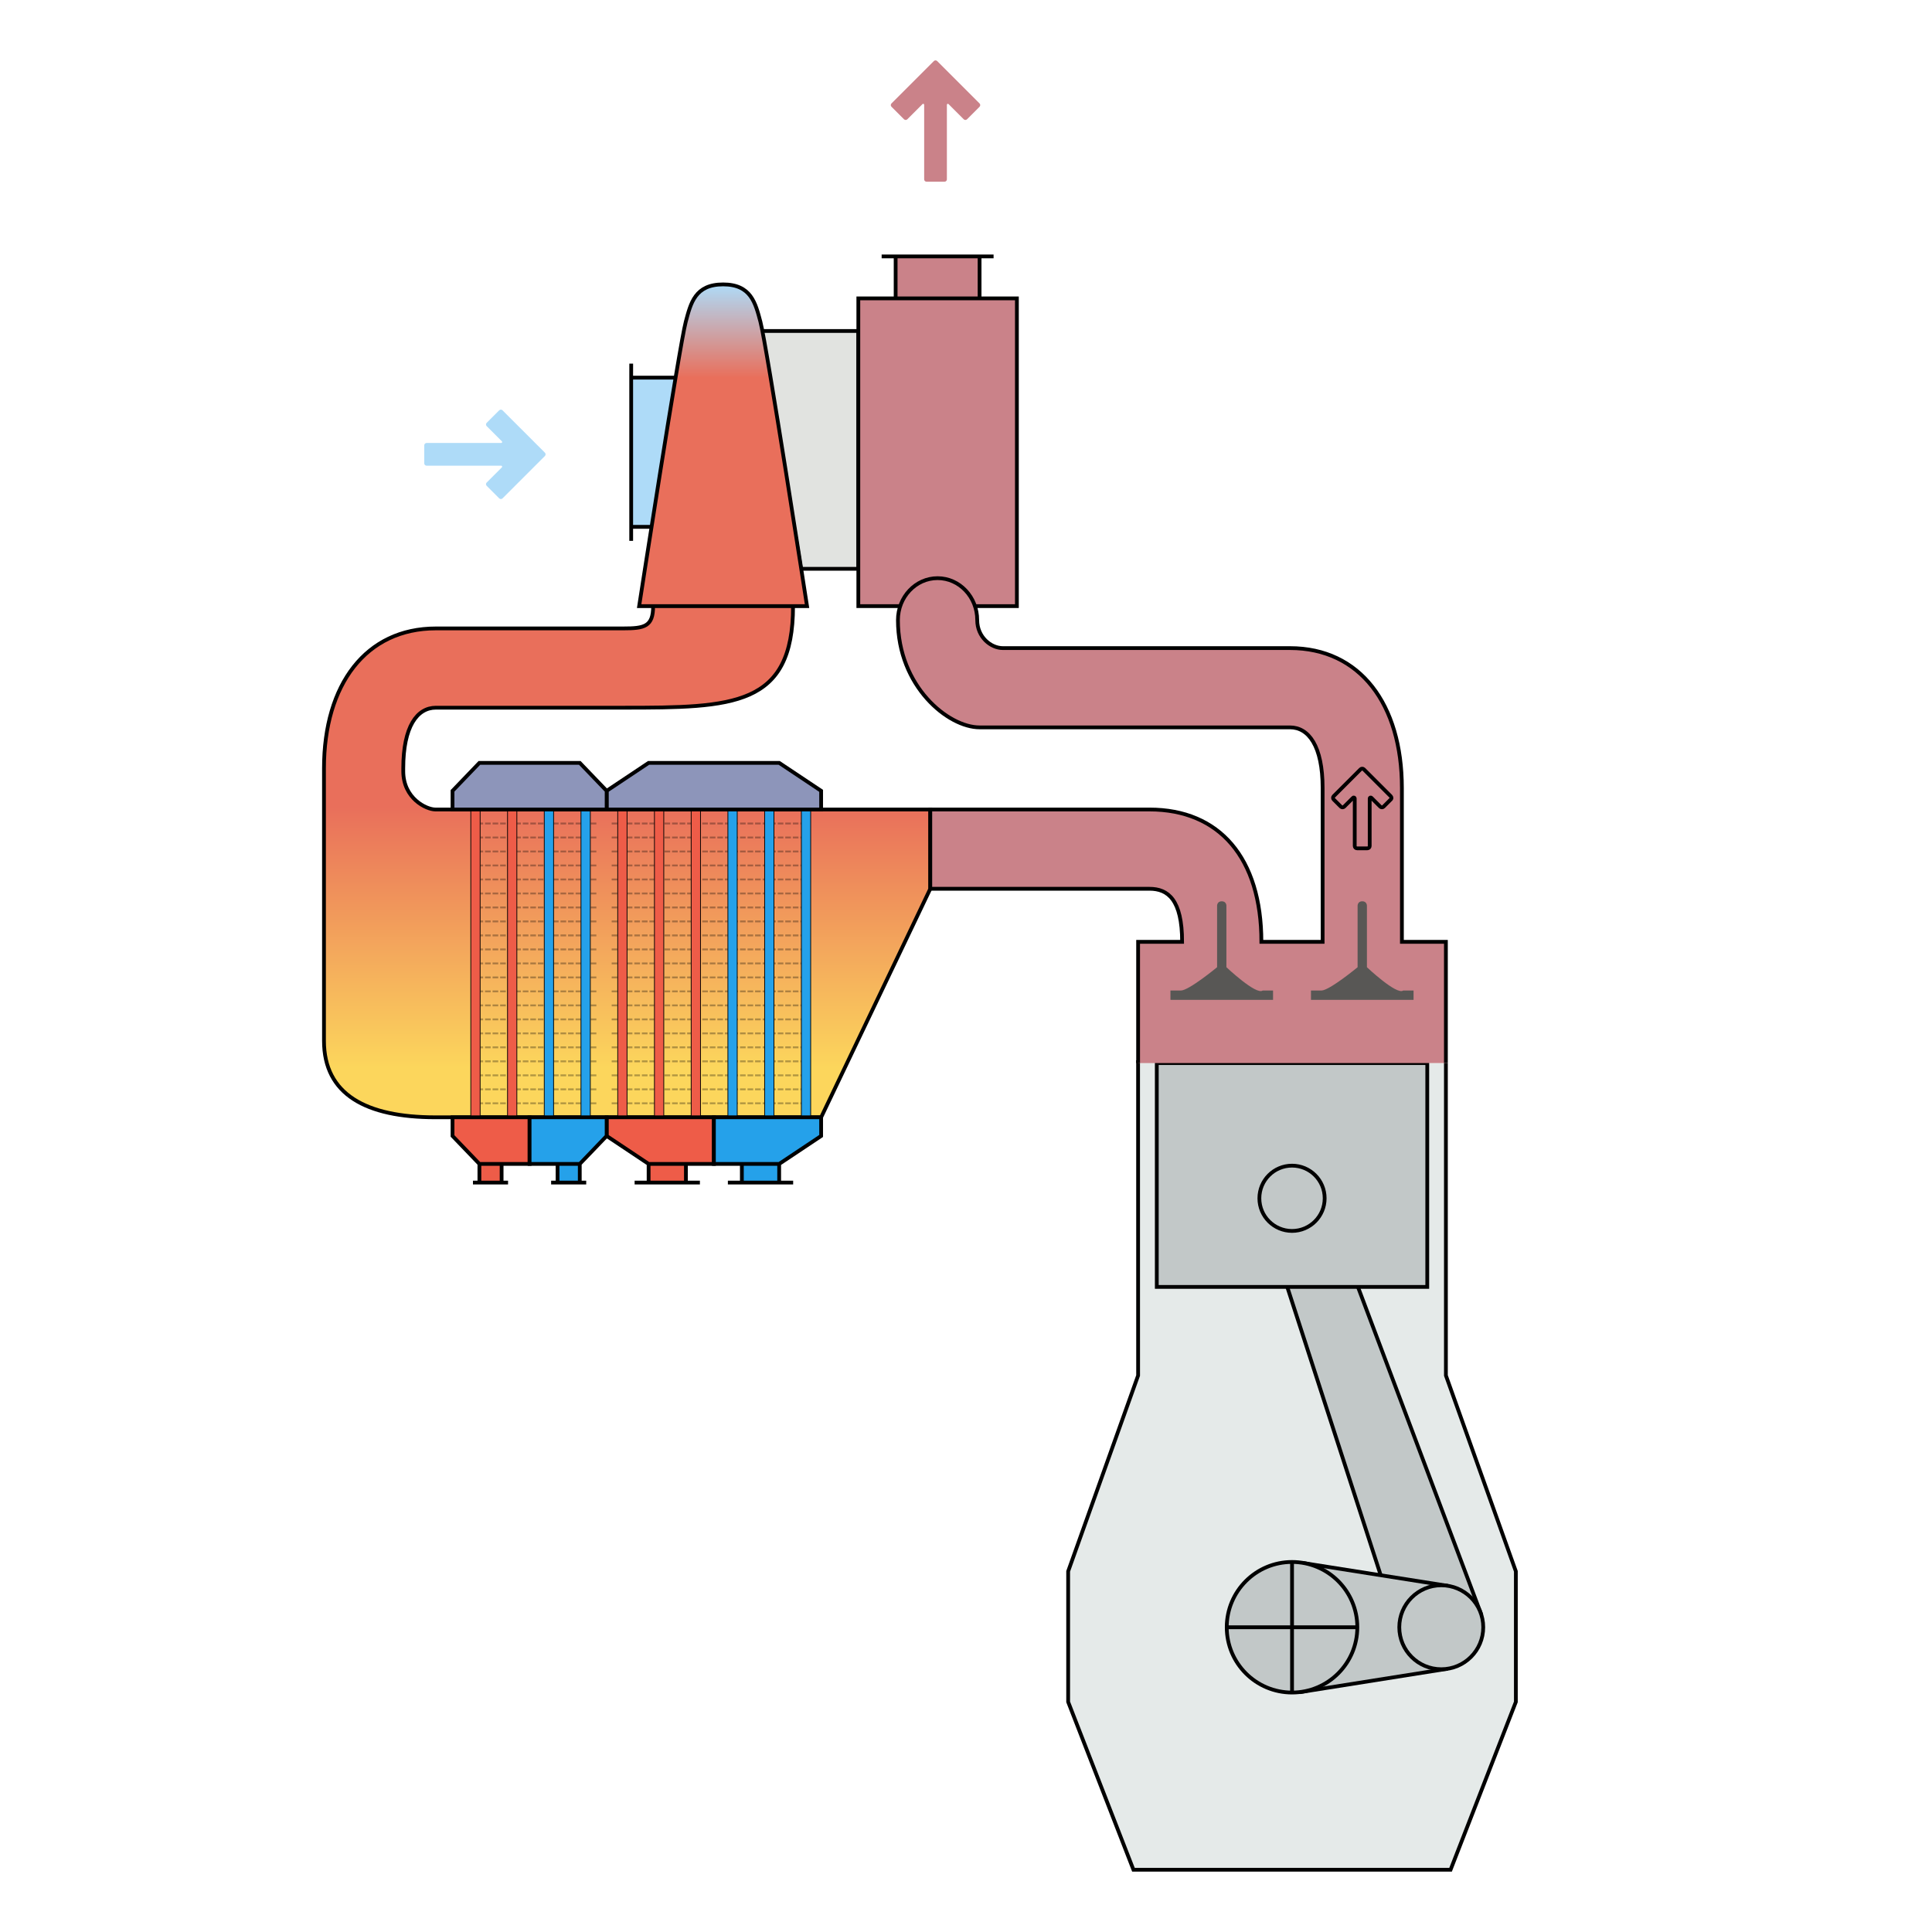
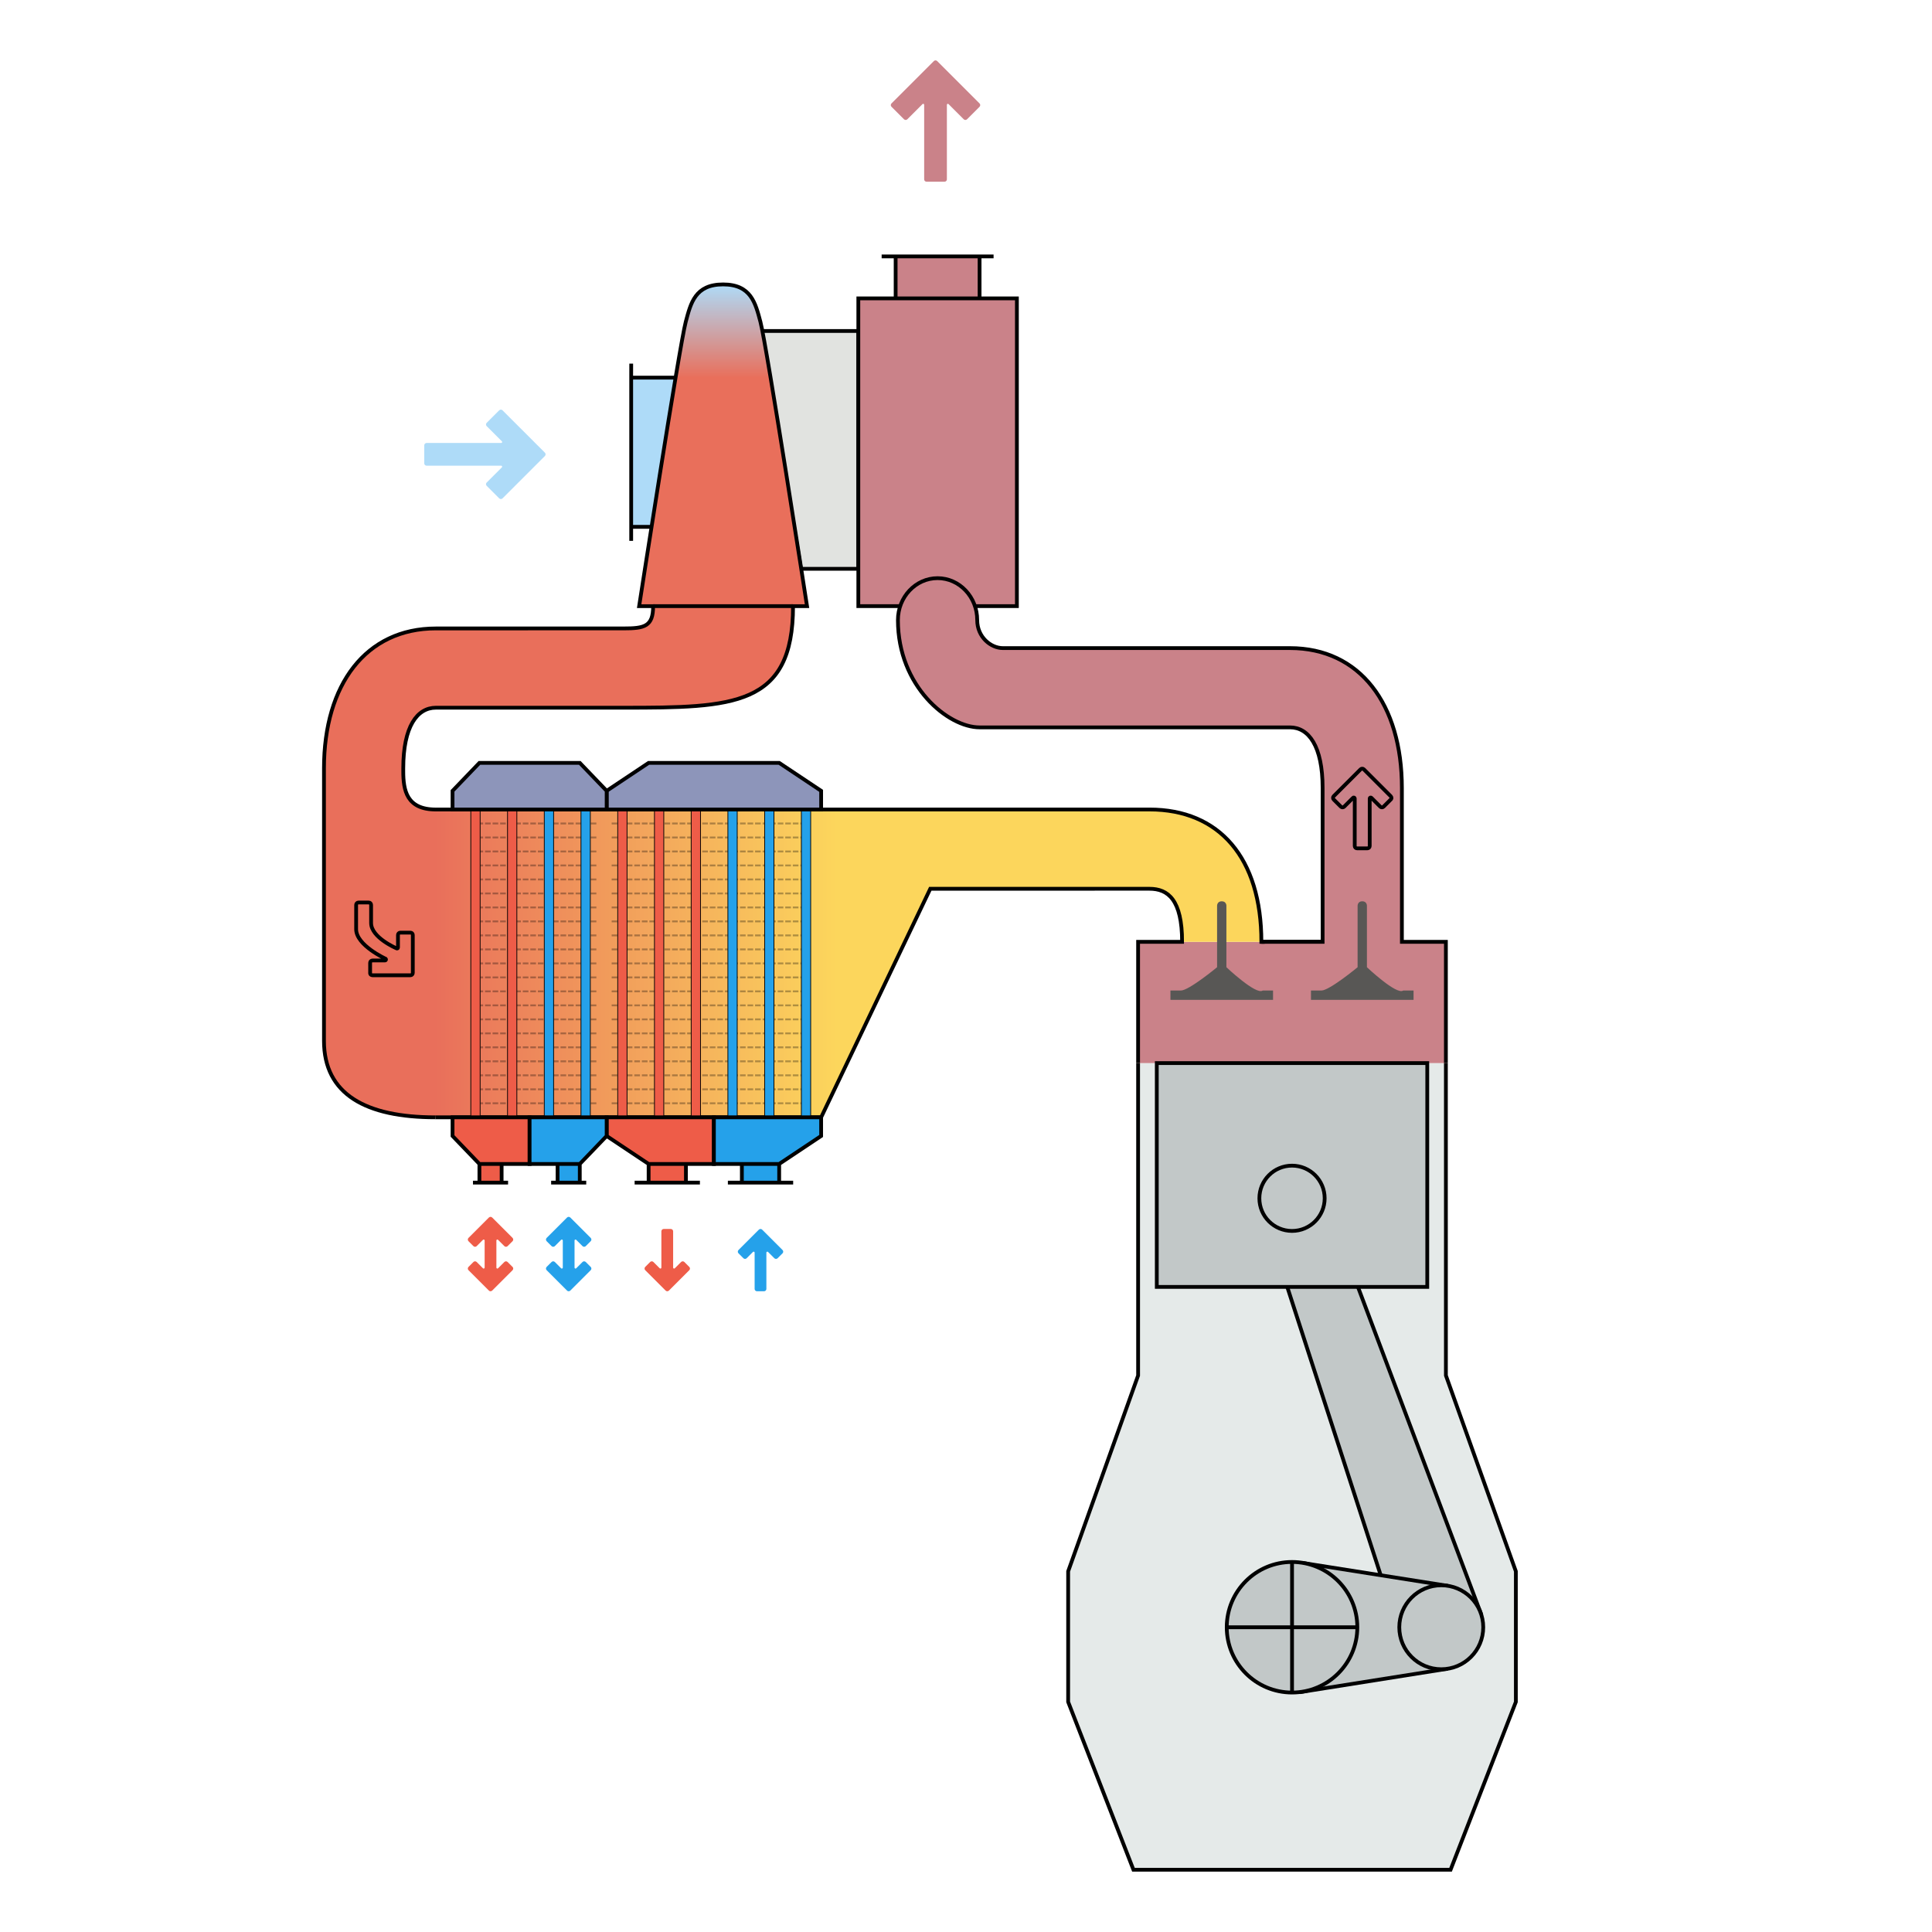
- <svg xmlns="http://www.w3.org/2000/svg" viewBox="0 0 512 512" version="1.1" id="svg149">
-   <defs id="defs153">
-     <linearGradient id="linearGradient1138" x1="200" x2="200" y1="335" y2="110" gradientTransform="matrix(1.2359,0,0,1.2357,-489.3689,-69.25817)" gradientUnits="userSpaceOnUse">
-       <stop stop-color="#e96f5b" offset="0" id="stop1134" />
-       <stop stop-color="#aedbf8" offset="1" id="stop1136" />
+ <svg xmlns="http://www.w3.org/2000/svg" xmlns:xlink="http://www.w3.org/1999/xlink" version="1.1" viewBox="0 0 512 512" id="svg183">
+   <defs id="defs7">
+     <linearGradient id="linearGradient1016">
+       <stop style="stop-color:#e96f5b;stop-opacity:1" offset="0" id="stop1012" />
+       <stop style="stop-color:#fcd65c;stop-opacity:1" offset="1" id="stop1014" />
    </linearGradient>
-     <linearGradient id="a-2" x1="200" x2="200" y1="335" y2="110" gradientTransform="matrix(1.2359,0,0,1.2357,-489.3689,-69.25817)" gradientUnits="userSpaceOnUse">
-       <stop stop-color="#25a1ea" offset="0" id="stop2-7" />
-       <stop stop-color="#25a1ea" offset=".027" id="stop4-9" />
-       <stop stop-color="#fcd65c" offset=".062" id="stop6-8" />
-       <stop stop-color="#fcd65c" offset=".253" id="stop8-6" />
-       <stop stop-color="#e96f5b" offset=".502" id="stop10-3" />
-       <stop stop-color="#e96f5b" offset=".911" id="stop12-2" />
-       <stop stop-color="#aedbf8" offset="1" id="stop14-8" />
+     <linearGradient id="a-9" x1="200" x2="200" y1="335" y2="110" gradientTransform="matrix(1.2359 0 0 1.2357 -59.262 -60.559)" gradientUnits="userSpaceOnUse">
+       <stop stop-color="#e96f5b" offset=".911" id="stop2" />
+       <stop stop-color="#aedbf8" offset="1" id="stop4" />
    </linearGradient>
-     <linearGradient id="a-9" x1="200" x2="200" y1="335" y2="110" gradientTransform="matrix(1.2359,0,0,1.2357,-59.262,-60.559)" gradientUnits="userSpaceOnUse">
-       <stop stop-color="#25a1ea" offset="0" id="stop2-1" />
-       <stop stop-color="#25a1ea" offset=".027" id="stop4-8" />
-       <stop stop-color="#fcd65c" offset=".062" id="stop6-89" />
-       <stop stop-color="#fcd65c" offset=".253" id="stop8-2" />
-       <stop stop-color="#e96f5b" offset=".502" id="stop10-5" />
-       <stop stop-color="#e96f5b" offset=".911" id="stop12-0" />
-       <stop stop-color="#aedbf8" offset="1" id="stop14-3" />
-     </linearGradient>
+     <linearGradient xlink:href="#a-9" id="linearGradient1036" gradientUnits="userSpaceOnUse" gradientTransform="matrix(1.2359,0,0,1.2357,-59.262,-60.559)" x1="200" y1="335" x2="200" y2="110" />
+     <linearGradient xlink:href="#a-9" id="linearGradient1038" gradientUnits="userSpaceOnUse" gradientTransform="matrix(1.2359,0,0,1.2357,-59.262,-60.559)" x1="200" y1="335" x2="200" y2="110" />
+     <linearGradient xlink:href="#linearGradient1016" id="linearGradient1047" gradientUnits="userSpaceOnUse" gradientTransform="translate(-6e-6,-5.5e-4)" x1="115.395" y1="251.962" x2="221.658" y2="251.962" />
  </defs>
-   <linearGradient id="a" x1="200" x2="200" y1="335" y2="110" gradientTransform="matrix(1.2359,0,0,1.2357,-173.8438,-62.96724)" gradientUnits="userSpaceOnUse">
-     <stop stop-color="#25a1ea" offset="0" id="stop2" />
-     <stop stop-color="#25a1ea" offset=".027" id="stop4" />
-     <stop stop-color="#fcd65c" offset=".062" id="stop6" />
-     <stop stop-color="#fcd65c" offset=".253" id="stop8" />
-     <stop stop-color="#e96f5b" offset=".502" id="stop10" />
-     <stop stop-color="#e96f5b" offset=".911" id="stop12" />
-     <stop stop-color="#aedbf8" offset="1" id="stop14" />
-   </linearGradient>
-   <path fill="#aedbf8" stroke="#000000" d="m 173.08,139.62 h -5.809 v -39.542 h 12.235 z m -5.809,0 v 3.707 m 0,-43.249 0.007,-3.707" id="path17-1" />
-   <path fill="#e1e3e0" d="M 227.46,150.74 H 212.259 L 201.878,87.72 h 25.583 z" id="path27-9" style="stroke:#000000" />
-   <path fill="#ca8289" d="m 259.6,67.952 h 3.708 m -25.954,0 H 233.646 M 258.364,160.628 h 11.123 V 79.073 H 259.6 v -11.121 h -22.246 v 11.121 h -9.887 V 160.628 h 11.123 m -1.236,-81.555 h 22.246" id="path23-6" style="stroke:#000000" />
-   <path fill="#e5eae9" d="m 383.18,281.73 v 82.791 l 18.538,51.899 v 34.599 l -17.302,44.485 h -84.04 L 283.074,451.019 V 416.42 l 18.538,-51.899 -0.007,-83.539" id="path21" style="stroke:#000000" />
-   <path d="m 334.19,319.62 15.475,-5.682 42.702,113.43 -20.963,7.056 z" id="path33" style="fill:#c2c8c8;stroke:#000000" />
-   <path d="m 345,448.36 38.276,-6.069 0.047,-22.086 -37.563,-5.929 z" id="path35" style="fill:#c2c8c8;stroke:#000000" />
-   <path d="m 306.56,281.73 v 59.313 h 71.681 V 281.73 Z" id="path37" style="fill:#c2c8c8;stroke:#000000" />
-   <circle cx="381.95" cy="431.24" r="11.123" id="circle39" style="fill:#c2c8c8;stroke:#000000" />
-   <circle cx="342.4" cy="317.56" r="8.651" id="circle41" style="fill:#c2c8c8;stroke:#000000" />
-   <path fill="#c2c8c8" stroke="#000" d="m325.1 431.24h34.605m-17.302-17.3v34.599m17.302-17.3a17.302 17.3 0 0 1-17.302 17.3 17.302 17.3 0 0 1-17.302-17.3 17.302 17.3 0 0 1 17.302-17.3 17.302 17.3 0 0 1 17.302 17.3z" id="path77" />
-   <path fill="url(#a)" d="m 173.089,160.63 h 37.076 m -103.298,42.979 c 0,-11.121 3.708,-16.064 8.651,-16.064 h 13.443 36.271 c 29.137,0 44.933,-0.301 44.933,-26.912 h 3.708 c 0,0 -10.703,-69.198 -12.359,-75.377 -1.322,-4.943 -2.472,-9.886 -9.887,-9.886 -7.415,0 -8.565,4.943 -9.887,9.886 -1.656,6.178 -12.359,75.377 -12.359,75.377 h 3.708 c 0,5.407 -2.315,5.903 -7.856,5.903 l -35.627,0.002 h -14.086 c -18.538,0 -29.661,14.828 -29.661,37.071 v 72.222 c 0,14.17 11.095,20.264 29.525,20.264 l 102.226,0 28.925,-60.562 v -21.007 H 227.495 115.383 c -2.391,0 -8.516,-2.914 -8.516,-10.144 z" id="path29-4" style="fill:url(#a-9);stroke:#000000" />
-   <path d="m 162.102,255.315 h 50.267" id="path1581" style="opacity:0.3;fill:none;stroke:#000000;stroke-width:0.5;stroke-dasharray:1.5, 0.5" />
-   <path d="m 162.102,251.605 h 50.267" id="path1577" style="opacity:0.3;fill:none;stroke:#000000;stroke-width:0.5;stroke-dasharray:1.5, 0.5" />
-   <path d="m 162.102,247.895 h 50.267" id="path1573" style="opacity:0.3;fill:none;stroke:#000000;stroke-width:0.5;stroke-dasharray:1.5, 0.5" />
-   <path d="m 162.102,244.185 h 50.267" id="path1569" style="opacity:0.3;fill:none;stroke:#000000;stroke-width:0.5;stroke-dasharray:1.5, 0.5" />
-   <path d="m 162.102,240.485 h 50.267" id="path1565" style="opacity:0.3;fill:none;stroke:#000000;stroke-width:0.5;stroke-dasharray:1.5, 0.5" />
-   <path d="m 162.102,236.775 h 50.267" id="path1561" style="opacity:0.3;fill:none;stroke:#000000;stroke-width:0.5;stroke-dasharray:1.5, 0.5" />
-   <path d="m 162.102,233.065 h 50.267" id="path1557" style="opacity:0.3;fill:none;stroke:#000000;stroke-width:0.5;stroke-dasharray:1.5, 0.5" />
-   <path d="m 162.102,229.355 h 50.267" id="path1553" style="opacity:0.3;fill:none;stroke:#000000;stroke-width:0.5;stroke-dasharray:1.5, 0.5" />
-   <path d="m 162.102,259.025 h 50.267" id="path1585" style="opacity:0.3;fill:none;stroke:#000000;stroke-width:0.5;stroke-dasharray:1.5, 0.5" />
-   <path d="m 162.102,262.725 h 50.267" id="path1589" style="opacity:0.3;fill:none;stroke:#000000;stroke-width:0.5;stroke-dasharray:1.5, 0.5" />
-   <path d="m 162.102,266.435 h 50.267" id="path1593" style="opacity:0.3;fill:none;stroke:#000000;stroke-width:0.5;stroke-dasharray:1.5, 0.5" />
-   <path d="m 162.102,270.145 h 50.267" id="path1597" style="opacity:0.3;fill:none;stroke:#000000;stroke-width:0.5;stroke-dasharray:1.5, 0.5" />
-   <path d="m 162.102,273.855 h 50.267" id="path1601" style="opacity:0.3;fill:none;stroke:#000000;stroke-width:0.5;stroke-dasharray:1.5, 0.5" />
-   <path d="m 162.102,277.555 h 50.267" id="path1605" style="opacity:0.3;fill:none;stroke:#000000;stroke-width:0.5;stroke-dasharray:1.5, 0.5" />
-   <path d="m 162.102,281.265 h 50.267" id="path1609" style="opacity:0.3;fill:none;stroke:#000000;stroke-width:0.5;stroke-dasharray:1.5, 0.5" />
-   <path d="m 162.102,284.975 h 50.267" id="path1613" style="opacity:0.3;fill:none;stroke:#000000;stroke-width:0.5;stroke-dasharray:1.5, 0.5" />
-   <path d="m 162.102,288.685 h 50.267" id="path1617" style="opacity:0.3;fill:none;stroke:#000000;stroke-width:0.5;stroke-dasharray:1.5, 0.5" />
-   <path d="m 162.102,292.385 h 50.267" id="path1621" style="opacity:0.3;fill:none;stroke:#000000;stroke-width:0.5;stroke-dasharray:1.5, 0.5" />
-   <path d="M 158.04,292.385 H 127.24" id="path1623" style="opacity:0.3;fill:none;stroke:#000000;stroke-width:0.5;stroke-dasharray:1.5, 0.5" />
-   <path d="M 158.04,288.685 H 127.24" id="path1619" style="opacity:0.3;fill:none;stroke:#000000;stroke-width:0.5;stroke-dasharray:1.5, 0.5" />
-   <path d="M 158.04,284.975 H 127.24" id="path1615" style="opacity:0.3;fill:none;stroke:#000000;stroke-width:0.5;stroke-dasharray:1.5, 0.5" />
-   <path d="M 158.04,281.265 H 127.24" id="path1611" style="opacity:0.3;fill:none;stroke:#000000;stroke-width:0.5;stroke-dasharray:1.5, 0.5" />
-   <path d="M 158.04,277.555 H 127.24" id="path1607" style="opacity:0.3;fill:none;stroke:#000000;stroke-width:0.5;stroke-dasharray:1.5, 0.5" />
-   <path d="M 158.04,273.855 H 127.24" id="path1603" style="opacity:0.3;fill:none;stroke:#000000;stroke-width:0.5;stroke-dasharray:1.5, 0.5" />
-   <path d="M 158.04,270.145 H 127.24" id="path1599" style="opacity:0.3;fill:none;stroke:#000000;stroke-width:0.5;stroke-dasharray:1.5, 0.5" />
-   <path d="M 158.04,266.435 H 127.24" id="path1595" style="opacity:0.3;fill:none;stroke:#000000;stroke-width:0.5;stroke-dasharray:1.5, 0.5" />
-   <path d="M 158.04,262.725 H 127.24" id="path1591" style="opacity:0.3;fill:none;stroke:#000000;stroke-width:0.5;stroke-dasharray:1.5, 0.5" />
-   <path d="M 158.04,259.025 H 127.24" id="path1587" style="opacity:0.3;fill:none;stroke:#000000;stroke-width:0.5;stroke-dasharray:1.5, 0.5" />
-   <path d="M 158.04,255.315 H 127.24" id="path1583" style="opacity:0.3;fill:none;stroke:#000000;stroke-width:0.5;stroke-dasharray:1.5, 0.5" />
-   <path d="M 158.04,251.605 H 127.24" id="path1579" style="opacity:0.3;fill:none;stroke:#000000;stroke-width:0.5;stroke-dasharray:1.5, 0.5" />
-   <path d="M 158.04,247.895 H 127.24" id="path1575" style="opacity:0.3;fill:none;stroke:#000000;stroke-width:0.5;stroke-dasharray:1.5, 0.5" />
-   <path d="M 158.04,244.185 H 127.24" id="path1571" style="opacity:0.3;fill:none;stroke:#000000;stroke-width:0.5;stroke-dasharray:1.5, 0.5" />
-   <path d="M 158.04,240.485 H 127.24" id="path1567" style="opacity:0.3;fill:none;stroke:#000000;stroke-width:0.5;stroke-dasharray:1.5, 0.5" />
-   <path d="M 158.04,236.775 H 127.24" id="path1563" style="opacity:0.3;fill:none;stroke:#000000;stroke-width:0.5;stroke-dasharray:1.5, 0.5" />
-   <path d="M 158.04,233.065 H 127.24" id="path1559" style="opacity:0.3;fill:none;stroke:#000000;stroke-width:0.5;stroke-dasharray:1.5, 0.5" />
-   <path d="M 158.04,229.355 H 127.24" id="path1555" style="opacity:0.3;fill:none;stroke:#000000;stroke-width:0.5;stroke-dasharray:1.5, 0.5" />
-   <path d="m 162.102,225.655 h 50.267" id="path1551" style="opacity:0.3;fill:none;stroke:#000000;stroke-width:0.5;stroke-dasharray:1.5, 0.5" />
-   <path d="M 158.04,225.655 H 127.24" id="path1549" style="opacity:0.3;fill:none;stroke:#000000;stroke-width:0.5;stroke-dasharray:1.5, 0.5" />
-   <path d="m 162.102,221.945 h 50.267" id="path1545" style="opacity:0.3;fill:none;stroke:#000000;stroke-width:0.5;stroke-dasharray:1.5, 0.5" />
-   <path d="M 158.04,221.945 H 127.24" id="path1547" style="opacity:0.3;fill:none;stroke:#000000;stroke-width:0.5;stroke-dasharray:1.5, 0.5" />
-   <path d="m 162.102,218.235 h 50.267" id="path119" style="opacity:0.3;fill:none;stroke:#000000;stroke-width:0.5;stroke-dasharray:1.5, 0.5" />
-   <path d="M 158.04,218.235 H 127.24" id="path1455" style="opacity:0.3;fill:none;stroke:#000000;stroke-width:0.5;stroke-dasharray:1.5, 0.5" />
-   <path fill="#aedbf8" d="m 132.3,108.73 -3.325,3.324 a 0.618,0.618 0 0 0 0,0.874 l 4.029,4.028 a 0.256,0.256 0 0 1 -0.18,0.437 h -19.774 a 0.618,0.618 0 0 0 -0.618,0.618 v 4.782 a 0.618,0.618 0 0 0 0.618,0.618 h 19.774 a 0.256,0.256 0 0 1 0.18,0.437 l -4.029,4.028 a 0.618,0.618 0 0 0 0,0.874 l 3.325,3.324 a 0.618,0.618 0 0 0 0.874,0 l 11.234,-11.232 a 0.618,0.618 0 0 0 0,-0.874 l -11.234,-11.232 a 0.618,0.618 0 0 0 -0.874,0 z" id="path51-0" />
-   <path fill="#ca8289" d="m 259.6,28.287 -3.325,3.324 a 0.618,0.618 0 0 1 -0.874,0 l -4.029,-4.028 a 0.256,0.256 0 0 0 -0.438,0.18 v 19.771 a 0.618,0.618 0 0 1 -0.618,0.618 h -4.783 a 0.618,0.618 0 0 1 -0.618,-0.618 v -19.771 a 0.256,0.256 0 0 0 -0.438,-0.18 l -4.029,4.028 a 0.618,0.618 0 0 1 -0.874,3e-6 l -3.325,-3.324 a 0.618,0.618 0 0 1 0,-0.874 l 11.234,-11.232 a 0.618,0.618 0 0 1 0.874,0 l 11.234,11.232 a 0.618,0.618 0 0 1 0,0.874 z" id="path53-3" />
-   <path fill="#ca8289" d="m 301.612,281.73 v -32.133 l 11.66,-1e-4 c 0,-11.121 -3.708,-14.064 -8.651,-14.064 h -58.087 v -21.007 h 58.086 c 18.538,0 29.661,12.828 29.661,35.071 H 350.509 V 208.824 c 0,-11.121 -3.708,-16.064 -8.651,-16.064 h -82.266 c -8.33,0 -21.628,-10.862 -21.628,-28.421 0,-6.141 4.709,-11.121 10.505,-11.121 5.796,0 10.505,4.98 10.505,11.121 0,4.473 3.584,7.414 6.797,7.414 h 76.086 c 18.538,0 29.661,14.828 29.661,37.071 v 40.773 h 11.661 v 32.133" id="path25-6" style="stroke:#000000;stroke-opacity:1" />
-   <path fill="#585755" d="m 362.249,240.007 v 16.315 c 0,0 7.862,7.441 9.603,6.178 h 2.756 v 2.471 h -27.189 v -2.471 h 2.756 c 2.138,0 9.603,-6.178 9.603,-6.178 v -16.315 c 0,0 -10e-6,-1.16 1.236,-1.16 1.236,0 1.236,1.16 1.236,1.16 z" id="path123" />
-   <path fill="#585755" d="m 325.012,240.007 v 16.315 c 0,0 7.862,7.441 9.603,6.178 h 2.756 v 2.471 h -27.189 v -2.471 h 2.756 c 2.138,0 9.603,-6.178 9.603,-6.178 v -16.315 c 0,0 -1e-5,-1.16 1.236,-1.16 1.236,0 1.236,1.16 1.236,1.16 z" id="path1224" />
-   <path d="m 366.658,213.776 c -0.241,0.241 -0.632,0.241 -0.874,0 l -2.361,-2.36 c -0.161,-0.162 -0.438,-0.048 -0.438,0.18 v 12.604 c 0,0.341 -0.277,0.618 -0.618,0.618 h -2.731 c -0.341,0 -0.618,-0.277 -0.618,-0.618 v -12.604 c 2.9e-4,-0.229 -0.277,-0.343 -0.438,-0.18 l -2.361,2.36 c -0.241,0.241 -0.632,0.241 -0.874,0 l -1.903,-1.903 c -0.241,-0.241 -0.241,-0.632 0,-0.874 l 7.119,-7.118 c 0.241,-0.241 0.632,-0.241 0.874,0 l 7.119,7.118 c 0.241,0.241 0.241,0.632 0.124,0.753 z" id="path59" style="fill:none;stroke:#000000" />
-   <path d="m 202.636,296.095 v -81.568 h 2.471 v 81.568 z" id="path125" style="fill:#25a1ea;stroke:#000000;stroke-width:0.2" />
-   <path d="m 212.369,296.095 v -81.568 h 2.471 v 81.568 z" id="path127" style="fill:#25a1ea;stroke:#000000;stroke-width:0.2" />
-   <path d="m 192.902,296.095 v -81.568 h 2.471 v 81.568 z" id="path129" style="fill:#25a1ea;stroke:#000000;stroke-width:0.2" />
-   <path d="m 183.169,296.095 v -81.568 h 2.471 v 81.568 z" id="path133" style="fill:#ee5c48;stroke:#000000;stroke-width:0.2" />
-   <path d="m 173.436,296.095 v -81.568 h 2.471 v 81.568 z" id="path135" style="fill:#ee5c48;stroke:#000000;stroke-width:0.2" />
-   <path d="m 163.702,296.095 v -81.568 h 2.471 v 81.568 z" id="path137" style="fill:#ee5c48;stroke:#000000;stroke-width:0.2" />
-   <path fill="#ee5c48" d="m 160.767,296.095 v 4.944 l 11.121,7.415 h 17.3 v -12.359 z m 21.007,17.302 h 3.707 m -13.593,0 h -3.707 m 13.593,-4.944 v 4.944 h -9.886 v -4.944" id="path143" style="stroke:#000000;stroke-opacity:1" />
-   <path d="m 153.969,296.095 v -81.568 h 2.471 v 81.568 z" id="path1384" style="fill:#25a1ea;fill-opacity:1;stroke:#000000;stroke-width:0.2" />
-   <path d="m 144.236,296.095 v -81.568 h 2.471 v 81.568 z" id="path1388" style="fill:#25a1ea;fill-opacity:1;stroke:#000000;stroke-width:0.2" />
-   <path d="m 134.502,296.095 v -81.568 h 2.471 v 81.568 z" id="path1390" style="fill:#ee5c48;fill-opacity:1;stroke:#000000;stroke-width:0.2" />
-   <path d="m 124.769,296.095 v -81.568 h 2.471 v 81.568 z" id="path1392" style="fill:#ee5c48;stroke:#000000;stroke-width:0.2" />
-   <path fill="#ee5c48" d="m 217.609,296.095 v 4.944 l -11.121,7.415 h -17.3 v -12.359 z m -21.007,17.302 h -3.707 m 13.593,0 h 3.707 m -13.593,-4.944 v 4.944 h 9.886 v -4.944" id="path1447" style="fill:#25a1ea;fill-opacity:1;stroke:#000000;stroke-opacity:1" />
-   <path fill="#ee5c48" d="m 119.925,296.095 v 4.944 l 7.121,7.415 h 13.3 v -12.359 z m 13.007,17.302 h 1.707 m -7.593,0 h -1.707 m 7.593,-4.944 v 4.944 h -5.886 v -4.944" id="path1449" style="stroke:#000000;stroke-opacity:1" />
-   <path fill="#ee5c48" d="m 160.767,296.095 v 4.944 l -7.121,7.415 h -13.3 v -12.359 z m -13.007,17.302 h -1.707 m 7.593,0 h 1.707 m -7.593,-4.944 v 4.944 h 5.886 v -4.944" id="path1453" style="fill:#25a1ea;fill-opacity:1;stroke:#000000;stroke-opacity:1" />
-   <path id="path1627" style="fill:#8d95ba;fill-opacity:1;stroke:#000000;stroke-opacity:1" d="m 171.888,202.167 -11.121,7.415 v 4.944 h 56.842 v -4.944 l -11.121,-7.415 z" />
-   <path id="path1631" style="fill:#8d95ba;fill-opacity:1;stroke:#000000;stroke-opacity:1" d="m 153.646,202.167 7.121,7.415 v 4.944 h -40.842 v -4.944 l 7.121,-7.415 z" />
+   <path d="m 301.61,281.73 0.002,82.791 -18.538,51.899 v 34.599 l 17.302,44.485 h 84.04 l 17.302,-44.485 V 416.42 L 383.18,364.521 383.177,281.73" fill="#e5eae9" id="path15" style="stroke:#000000" />
+   <rect style="fill:#ca8289;fill-opacity:1;fill-rule:evenodd;stroke:none;stroke-opacity:1;stop-color:#000000" id="rect1121" width="81.567" height="32.133" x="301.61" y="249.597" />
+   <path d="m 173.08,139.62 h -5.809 v -39.542 h 12.235 z m -5.809,0 v 3.707 m 0,-43.249 0.007,-3.707" fill="#aedbf8" id="path9" style="stroke:#000000" />
+   <path d="M 227.46,150.74 H 212.259 L 201.878,87.72 h 25.583 z" fill="#e1e3e0" id="path11" style="stroke:#000000" />
+   <path d="m 313.27,249.596 c 0,-11.121 -3.708,-14.064 -8.651,-14.064 l -58.085,0.003 -28.923,60.565 H 113.38 l 0.125,-81.569 191.113,-0.006 c 18.538,0 29.661,12.828 29.661,35.071" fill="#25ea4d" id="path1045" style="fill:url(#linearGradient1047);fill-opacity:1;stroke:none" />
+   <path d="m 115.505,214.53 c -7.735,0 -8.638,-5.071 -8.638,-10.144 v -0.773 c 0,-11.121 3.708,-16.064 8.651,-16.064 h 49.713 c 29.137,0 44.933,-0.301 44.933,-26.912 h 3.708 c 0,0 -10.703,-69.198 -12.359,-75.377 -1.322,-4.943 -2.472,-9.886 -9.887,-9.886 -7.415,0 -8.565,4.943 -9.887,9.886 -1.656,6.178 -12.359,75.377 -12.359,75.377 h 3.708 c 0,5.407 -2.315,5.903 -7.856,5.903 l -35.627,0.002 h -14.086 c -18.538,0 -29.661,14.828 -29.661,37.071 v 72.222 c 0,14.17 11.1,20.264 29.53,20.264" fill="url(#a-9)" id="path33" style="fill:url(#linearGradient1036);stroke:#000000" />
+   <path d="m 115.505,214.53 189.113,-0.006 c 18.538,0 29.661,12.828 29.661,35.071 l 16.228,0.002 M 115.38,296.099 h 102.23 l 28.923,-60.565 58.085,-0.003 c 4.944,0 8.651,2.943 8.651,14.064 l -11.66,0.001 V 281.73" fill="#25ea4d" id="path35" style="fill:none;fill-opacity:1;stroke:#000000" />
+   <path d="m 173.09,160.63 h 37.076" fill="url(#a-9)" id="path37" style="fill:url(#linearGradient1038);stroke:#000000" />
+   <path d="m 259.6,67.952 h 3.708 m -25.954,0 h -3.708 m 24.718,92.676 h 11.123 V 79.073 H 259.6 V 67.952 h -22.246 v 11.121 h -9.887 v 81.555 h 11.123 m -1.236,-81.555 h 22.246" fill="#ca8289" id="path13" style="stroke:#000000" />
+   <path d="m 334.19,319.62 15.475,-5.682 42.702,113.43 -20.963,7.056 z" id="path19" style="fill:#c2c8c8;stroke:#000000" />
+   <path d="m 345,448.36 38.276,-6.069 0.047,-22.086 -37.563,-5.929 z" id="path21" style="fill:#c2c8c8;stroke:#000000" />
+   <path d="m 306.56,281.73 v 59.313 h 71.681 V 281.73 Z" id="path23" style="fill:#c2c8c8;stroke:#000000" />
+   <circle cx="381.95" cy="431.24" r="11.123" id="circle25" style="fill:#c2c8c8;stroke:#000000" />
+   <circle cx="342.4" cy="317.56" r="8.651" id="circle27" style="fill:#c2c8c8;stroke:#000000" />
+   <path d="m 325.1,431.24 h 34.605 m -17.302,-17.3 v 34.599 m 17.302,-17.3 a 17.302,17.3 0 0 1 -17.302,17.3 17.302,17.3 0 0 1 -17.302,-17.3 17.302,17.3 0 0 1 17.302,-17.3 17.302,17.3 0 0 1 17.302,17.3 z" id="path29" style="fill:#c2c8c8;stroke:#000000" />
+   <path d="m 162.1,255.31 h 50.267" opacity="0.3" id="path41" style="fill:none;stroke:#000000;stroke-width:0.5;stroke-dasharray:1.5, 0.5" />
+   <path d="m 162.1,251.6 h 50.267" opacity="0.3" id="path43" style="fill:none;stroke:#000000;stroke-width:0.5;stroke-dasharray:1.5, 0.5" />
+   <path d="m 162.1,247.89 h 50.267" opacity="0.3" id="path45" style="fill:none;stroke:#000000;stroke-width:0.5;stroke-dasharray:1.5, 0.5" />
+   <path d="m 162.1,244.18 h 50.267" opacity="0.3" id="path47" style="fill:none;stroke:#000000;stroke-width:0.5;stroke-dasharray:1.5, 0.5" />
+   <path d="m 162.1,240.48 h 50.267" opacity="0.3" id="path49" style="fill:none;stroke:#000000;stroke-width:0.5;stroke-dasharray:1.5, 0.5" />
+   <path d="m 162.1,236.77 h 50.267" opacity="0.3" id="path51" style="fill:none;stroke:#000000;stroke-width:0.5;stroke-dasharray:1.5, 0.5" />
+   <path d="m 162.1,233.06 h 50.267" opacity="0.3" id="path53" style="fill:none;stroke:#000000;stroke-width:0.5;stroke-dasharray:1.5, 0.5" />
+   <path d="m 162.1,229.35 h 50.267" opacity="0.3" id="path55" style="fill:none;stroke:#000000;stroke-width:0.5;stroke-dasharray:1.5, 0.5" />
+   <path d="m 162.1,259.02 h 50.267" opacity="0.3" id="path57" style="fill:none;stroke:#000000;stroke-width:0.5;stroke-dasharray:1.5, 0.5" />
+   <path d="m 162.1,262.72 h 50.267" opacity="0.3" id="path59" style="fill:none;stroke:#000000;stroke-width:0.5;stroke-dasharray:1.5, 0.5" />
+   <path d="m 162.1,266.43 h 50.267" opacity="0.3" id="path61" style="fill:none;stroke:#000000;stroke-width:0.5;stroke-dasharray:1.5, 0.5" />
+   <path d="m 162.1,270.14 h 50.267" opacity="0.3" id="path63" style="fill:none;stroke:#000000;stroke-width:0.5;stroke-dasharray:1.5, 0.5" />
+   <path d="m 162.1,273.85 h 50.267" opacity="0.3" id="path65" style="fill:none;stroke:#000000;stroke-width:0.5;stroke-dasharray:1.5, 0.5" />
+   <path d="m 162.1,277.55 h 50.267" opacity="0.3" id="path67" style="fill:none;stroke:#000000;stroke-width:0.5;stroke-dasharray:1.5, 0.5" />
+   <path d="m 162.1,281.26 h 50.267" opacity="0.3" id="path69" style="fill:none;stroke:#000000;stroke-width:0.5;stroke-dasharray:1.5, 0.5" />
+   <path d="m 162.1,284.97 h 50.267" opacity="0.3" id="path71" style="fill:none;stroke:#000000;stroke-width:0.5;stroke-dasharray:1.5, 0.5" />
+   <path d="m 162.1,288.68 h 50.267" opacity="0.3" id="path73" style="fill:none;stroke:#000000;stroke-width:0.5;stroke-dasharray:1.5, 0.5" />
+   <path d="m 162.1,292.38 h 50.267" opacity="0.3" id="path75" style="fill:none;stroke:#000000;stroke-width:0.5;stroke-dasharray:1.5, 0.5" />
+   <path d="m 158.04,292.38 h -30.8" opacity="0.3" id="path77" style="fill:none;stroke:#000000;stroke-width:0.5;stroke-dasharray:1.5, 0.5" />
+   <path d="m 158.04,288.68 h -30.8" opacity="0.3" id="path79" style="fill:none;stroke:#000000;stroke-width:0.5;stroke-dasharray:1.5, 0.5" />
+   <path d="m 158.04,284.97 h -30.8" opacity="0.3" id="path81" style="fill:none;stroke:#000000;stroke-width:0.5;stroke-dasharray:1.5, 0.5" />
+   <path d="m 158.04,281.26 h -30.8" opacity="0.3" id="path83" style="fill:none;stroke:#000000;stroke-width:0.5;stroke-dasharray:1.5, 0.5" />
+   <path d="m 158.04,277.55 h -30.8" opacity="0.3" id="path85" style="fill:none;stroke:#000000;stroke-width:0.5;stroke-dasharray:1.5, 0.5" />
+   <path d="m 158.04,273.85 h -30.8" opacity="0.3" id="path87" style="fill:none;stroke:#000000;stroke-width:0.5;stroke-dasharray:1.5, 0.5" />
+   <path d="m 158.04,270.14 h -30.8" opacity="0.3" id="path89" style="fill:none;stroke:#000000;stroke-width:0.5;stroke-dasharray:1.5, 0.5" />
+   <path d="m 158.04,266.43 h -30.8" opacity="0.3" id="path91" style="fill:none;stroke:#000000;stroke-width:0.5;stroke-dasharray:1.5, 0.5" />
+   <path d="m 158.04,262.72 h -30.8" opacity="0.3" id="path93" style="fill:none;stroke:#000000;stroke-width:0.5;stroke-dasharray:1.5, 0.5" />
+   <path d="m 158.04,259.02 h -30.8" opacity="0.3" id="path95" style="fill:none;stroke:#000000;stroke-width:0.5;stroke-dasharray:1.5, 0.5" />
+   <path d="m 158.04,255.31 h -30.8" opacity="0.3" id="path97" style="fill:none;stroke:#000000;stroke-width:0.5;stroke-dasharray:1.5, 0.5" />
+   <path d="m 158.04,251.6 h -30.8" opacity="0.3" id="path99" style="fill:none;stroke:#000000;stroke-width:0.5;stroke-dasharray:1.5, 0.5" />
+   <path d="m 158.04,247.89 h -30.8" opacity="0.3" id="path101" style="fill:none;stroke:#000000;stroke-width:0.5;stroke-dasharray:1.5, 0.5" />
+   <path d="m 158.04,244.18 h -30.8" opacity="0.3" id="path103" style="fill:none;stroke:#000000;stroke-width:0.5;stroke-dasharray:1.5, 0.5" />
+   <path d="m 158.04,240.48 h -30.8" opacity="0.3" id="path105" style="fill:none;stroke:#000000;stroke-width:0.5;stroke-dasharray:1.5, 0.5" />
+   <path d="m 158.04,236.77 h -30.8" opacity="0.3" id="path107" style="fill:none;stroke:#000000;stroke-width:0.5;stroke-dasharray:1.5, 0.5" />
+   <path d="m 158.04,233.06 h -30.8" opacity="0.3" id="path109" style="fill:none;stroke:#000000;stroke-width:0.5;stroke-dasharray:1.5, 0.5" />
+   <path d="m 158.04,229.35 h -30.8" opacity="0.3" id="path111" style="fill:none;stroke:#000000;stroke-width:0.5;stroke-dasharray:1.5, 0.5" />
+   <path d="m 162.1,225.65 h 50.267" opacity="0.3" id="path113" style="fill:none;stroke:#000000;stroke-width:0.5;stroke-dasharray:1.5, 0.5" />
+   <path d="m 158.04,225.65 h -30.8" opacity="0.3" id="path115" style="fill:none;stroke:#000000;stroke-width:0.5;stroke-dasharray:1.5, 0.5" />
+   <path d="m 162.1,221.94 h 50.267" opacity="0.3" id="path117" style="fill:none;stroke:#000000;stroke-width:0.5;stroke-dasharray:1.5, 0.5" />
+   <path d="m 158.04,221.94 h -30.8" opacity="0.3" id="path119" style="fill:none;stroke:#000000;stroke-width:0.5;stroke-dasharray:1.5, 0.5" />
+   <path d="m 162.1,218.23 h 50.267" opacity="0.3" id="path121" style="fill:none;stroke:#000000;stroke-width:0.5;stroke-dasharray:1.5, 0.5" />
+   <path d="m 158.04,218.23 h -30.8" opacity="0.3" id="path123" style="fill:none;stroke:#000000;stroke-width:0.5;stroke-dasharray:1.5, 0.5" />
+   <path d="m132.3 108.73-3.325 3.324a0.618 0.618 0 0 0 0 0.874l4.029 4.028a0.256 0.256 0 0 1-0.18 0.437h-19.774a0.618 0.618 0 0 0-0.618 0.618v4.782a0.618 0.618 0 0 0 0.618 0.618h19.774a0.256 0.256 0 0 1 0.18 0.437l-4.029 4.028a0.618 0.618 0 0 0 0 0.874l3.325 3.324a0.618 0.618 0 0 0 0.874 0l11.234-11.232a0.618 0.618 0 0 0 0-0.874l-11.234-11.232a0.618 0.618 0 0 0-0.874 0z" fill="#aedbf8" id="path127" />
+   <path d="m259.6 28.287-3.325 3.324a0.618 0.618 0 0 1-0.874 0l-4.029-4.028a0.256 0.256 0 0 0-0.438 0.18v19.771a0.618 0.618 0 0 1-0.618 0.618h-4.783a0.618 0.618 0 0 1-0.618-0.618v-19.771a0.256 0.256 0 0 0-0.438-0.18l-4.029 4.028a0.618 0.618 0 0 1-0.874 3e-6l-3.325-3.324a0.618 0.618 0 0 1 0-0.874l11.234-11.232a0.618 0.618 0 0 1 0.874 0l11.234 11.232a0.618 0.618 0 0 1 0 0.874z" fill="#ca8289" id="path129" />
+   <path d="m 334.279,249.597 h 16.228 v -40.773 c 0,-11.121 -3.708,-16.064 -8.651,-16.064 h -82.266 c -8.33,0 -21.628,-10.862 -21.628,-28.421 0,-6.141 4.709,-11.121 10.505,-11.121 5.796,0 10.505,4.98 10.505,11.121 0,4.473 3.584,7.414 6.797,7.414 h 76.086 c 18.538,0 29.661,14.828 29.661,37.071 v 40.773 h 11.661 l 0,32.133" fill="#ca8289" stroke="#000000" id="path131" />
+   <path d="m362.25 240.01v16.315s7.862 7.441 9.603 6.178h2.756v2.471h-27.189v-2.471h2.756c2.138 0 9.603-6.178 9.603-6.178v-16.315s-1e-5 -1.16 1.236-1.16 1.236 1.16 1.236 1.16z" fill="#585755" id="path133" />
+   <path d="m325.01 240.01v16.315s7.862 7.441 9.603 6.178h2.756v2.471h-27.189v-2.471h2.756c2.138 0 9.603-6.178 9.603-6.178v-16.315s-1e-5 -1.16 1.236-1.16 1.236 1.16 1.236 1.16z" fill="#585755" id="path135" />
+   <path d="m366.66 213.78c-0.241 0.241-0.632 0.241-0.874 0l-2.361-2.36c-0.161-0.162-0.438-0.048-0.438 0.18v12.604c0 0.341-0.277 0.618-0.618 0.618h-2.731c-0.341 0-0.618-0.277-0.618-0.618v-12.604c2.9e-4 -0.229-0.277-0.343-0.438-0.18l-2.361 2.36c-0.241 0.241-0.632 0.241-0.874 0l-1.903-1.903c-0.241-0.241-0.241-0.632 0-0.874l7.119-7.118c0.241-0.241 0.632-0.241 0.874 0l7.119 7.118c0.241 0.241 0.241 0.632 0.124 0.753z" fill="none" stroke="#000" id="path137" />
+   <path d="m 202.64,296.09 v -81.568 h 2.471 v 81.568 z" id="path139" style="fill:#25a1ea;stroke:#000000;stroke-width:0.2" />
+   <path d="m 212.37,296.09 v -81.568 h 2.471 v 81.568 z" id="path141" style="fill:#25a1ea;stroke:#000000;stroke-width:0.2" />
+   <path d="m 192.9,296.09 v -81.568 h 2.471 v 81.568 z" id="path143" style="fill:#25a1ea;stroke:#000000;stroke-width:0.2" />
+   <path d="m 183.17,296.09 v -81.568 h 2.471 v 81.568 z" id="path147" style="fill:#ee5c48;stroke:#000000;stroke-width:0.2" />
+   <path d="m 173.44,296.09 v -81.568 h 2.471 v 81.568 z" id="path149" style="fill:#ee5c48;stroke:#000000;stroke-width:0.2" />
+   <path d="m 163.7,296.09 v -81.568 h 2.471 v 81.568 z" id="path151" style="fill:#ee5c48;stroke:#000000;stroke-width:0.2" />
+   <path d="m 160.77,296.1 v 4.944 l 11.121,7.415 h 17.3 v -12.359 z m 21.007,17.302 h 3.707 m -13.593,0 h -3.707 m 13.593,-4.944 v 4.944 h -9.886 v -4.944" id="path155" style="fill:#ee5c48;stroke:#000000" />
+   <path d="m 153.97,296.09 v -81.568 h 2.471 v 81.568 z" fill="#25a1ea" id="path159" style="stroke:#000000;stroke-width:0.2" />
+   <path d="m 144.24,296.09 v -81.568 h 2.471 v 81.568 z" fill="#25a1ea" id="path161" style="stroke:#000000;stroke-width:0.2" />
+   <path d="m 134.5,296.09 v -81.568 h 2.471 v 81.568 z" fill="#ee5c48" id="path163" style="stroke:#000000;stroke-width:0.2" />
+   <path d="m 124.77,296.09 v -81.568 h 2.471 v 81.568 z" fill="#ee5c48" stroke-width="0.2" id="path167" style="stroke:#000000" />
+   <path d="m 217.61,296.1 v 4.944 l -11.121,7.415 h -17.3 v -12.359 z m -21.007,17.302 h -3.707 m 13.593,0 h 3.707 m -13.593,-4.944 v 4.944 h 9.886 v -4.944" fill="#25a1ea" id="path169" style="stroke:#000000" />
+   <path d="m 119.93,296.1 v 4.944 l 7.121,7.415 h 13.3 v -12.359 z m 13.007,17.302 h 1.707 m -7.593,0 h -1.707 m 7.593,-4.944 v 4.944 h -5.886 v -4.944" fill="#ee5c48" id="path171" style="stroke:#000000" />
+   <path d="m 160.77,296.1 v 4.944 l -7.121,7.415 h -13.3 v -12.359 z m -13.007,17.302 h -1.707 m 7.593,0 h 1.707 m -7.593,-4.944 v 4.944 h 5.886 v -4.944" fill="#25a1ea" id="path175" style="stroke:#000000" />
+   <path d="m 171.89,202.17 -11.121,7.415 v 4.944 h 56.842 v -4.944 L 206.49,202.17 Z" fill="#8d95ba" id="path177" style="stroke:#000000" />
+   <path d="m 153.65,202.17 7.121,7.415 v 4.944 h -40.842 v -4.944 l 7.121,-7.415 z" fill="#8d95ba" id="path179" style="stroke:#000000" />
+   <path fill="#25a1ea" d="m 207.377,332.143 -1.298,1.298 a 0.618,0.618 0 0 1 -0.874,0 l -1.668,-1.668 a 0.256,0.256 0 0 0 -0.438,0.18 v 9.626 a 0.618,0.618 0 0 1 -0.618,0.618 h -1.879 a 0.618,0.618 0 0 1 -0.618,-0.618 v -9.626 a 0.256,0.256 0 0 0 -0.438,-0.18 l -1.668,1.668 a 0.618,0.618 0 0 1 -0.874,0 l -1.298,-1.298 a 0.618,0.618 0 0 1 0,-0.874 l 5.401,-5.4 a 0.618,0.618 0 0 1 0.874,0 l 5.401,5.4 a 0.618,0.618 0 0 1 0,0.874 z" id="path47-5" />
+   <path fill="#25a1ea" d="m 182.665,335.742 -1.298,-1.298 a 0.618,0.618 0 0 0 -0.874,0 l -1.668,1.668 a 0.256,0.256 0 0 1 -0.438,-0.18 v -9.626 a 0.618,0.618 0 0 0 -0.618,-0.618 h -1.879 a 0.618,0.618 0 0 0 -0.618,0.618 v 9.626 a 0.256,0.256 0 0 1 -0.438,0.18 l -1.668,-1.668 a 0.618,0.618 0 0 0 -0.874,0 l -1.298,1.298 a 0.618,0.618 0 0 0 0,0.874 l 5.401,5.4 a 0.618,0.618 0 0 0 0.874,0 l 5.401,-5.4 a 0.618,0.618 0 0 0 0,-0.874 z" id="path1151" style="fill:#ee5c48;fill-opacity:1" />
+   <path id="path1153" style="fill:#25a1ea;fill-opacity:1" d="m 150.684,322.478 a 0.618,0.618 0 0 0 -0.416,0.18 l -5.4,5.4 a 0.618,0.618 0 0 0 0,0.875 l 1.299,1.297 a 0.618,0.618 0 0 0 0.873,0 l 1.668,-1.668 a 0.256,0.256 0 0 1 0.438,0.18 v 7.189 a 0.256,0.256 0 0 1 -0.438,0.182 l -1.668,-1.668 a 0.618,0.618 0 0 0 -0.873,0 l -1.299,1.297 a 0.618,0.618 0 0 0 0,0.873 l 5.4,5.4 a 0.618,0.618 0 0 0 0.875,0 l 5.4,-5.4 a 0.618,0.618 0 0 0 0,-0.873 h -0.006 l -1.299,-1.297 a 0.618,0.618 0 0 0 -0.873,0 l -1.668,1.668 a 0.256,0.256 0 0 1 -0.438,-0.172 0.256,0.256 0 0 1 0,-0.01 v -7.197 a 0.256,0.256 0 0 1 0.438,-0.172 l 1.668,1.668 a 0.618,0.618 0 0 0 0.873,0 l 1.299,-1.297 h 0.006 a 0.618,0.618 0 0 0 0,-0.875 l -5.4,-5.4 a 0.618,0.618 0 0 0 -0.459,-0.18 z" />
+   <path id="path1159" style="fill:#ee5c48;fill-opacity:1" d="m 129.973,322.478 a 0.618,0.618 0 0 0 -0.416,0.18 l -5.4,5.4 a 0.618,0.618 0 0 0 0,0.875 l 1.299,1.297 a 0.618,0.618 0 0 0 0.873,0 l 1.668,-1.668 a 0.256,0.256 0 0 1 0.438,0.18 v 7.189 a 0.256,0.256 0 0 1 -0.438,0.182 l -1.668,-1.668 a 0.618,0.618 0 0 0 -0.873,0 l -1.299,1.297 a 0.618,0.618 0 0 0 0,0.873 l 5.4,5.4 a 0.618,0.618 0 0 0 0.875,0 l 5.4,-5.4 a 0.618,0.618 0 0 0 0,-0.873 h -0.006 l -1.299,-1.297 a 0.618,0.618 0 0 0 -0.873,0 l -1.668,1.668 a 0.256,0.256 0 0 1 -0.438,-0.172 0.256,0.256 0 0 1 0,-0.01 v -7.197 a 0.256,0.256 0 0 1 0.438,-0.172 l 1.668,1.668 a 0.618,0.618 0 0 0 0.873,0 l 1.299,-1.297 h 0.006 a 0.618,0.618 0 0 0 0,-0.875 l -5.4,-5.4 a 0.618,0.618 0 0 0 -0.459,-0.18 z" />
+   <path d="m 98.346,239.794 c 0,-0.341 -0.277,-0.618 -0.618,-0.618 h -2.731 c -0.341,0 -0.618,0.277 -0.618,0.618 v 6.456 c 0,4.274 7.848,7.848 7.848,7.848 0.162,0.161 0.047,0.438 -0.182,0.437 l -3.338,2.1e-4 c -0.341,9e-5 -0.618,0.277 -0.618,0.618 l 0.002,2.86 c 0.002,0.168 0.279,0.445 0.62,0.445 l 10.067,-7.8e-4 c 0.341,-8e-5 0.618,-0.277 0.618,-0.618 l 7.8e-4,-10.067 c -3e-5,-0.341 -0.277,-0.618 -0.618,-0.618 l -2.691,2.1e-4 c -0.341,8e-5 -0.618,0.277 -0.618,0.618 l -2.1e-4,3.338 c 9.7e-4,0.229 -0.276,0.344 -0.437,0.182 0,0 -6.686,-2.829 -6.686,-6.686 z" fill="none" stroke="#000000" id="path1163" />
</svg>
